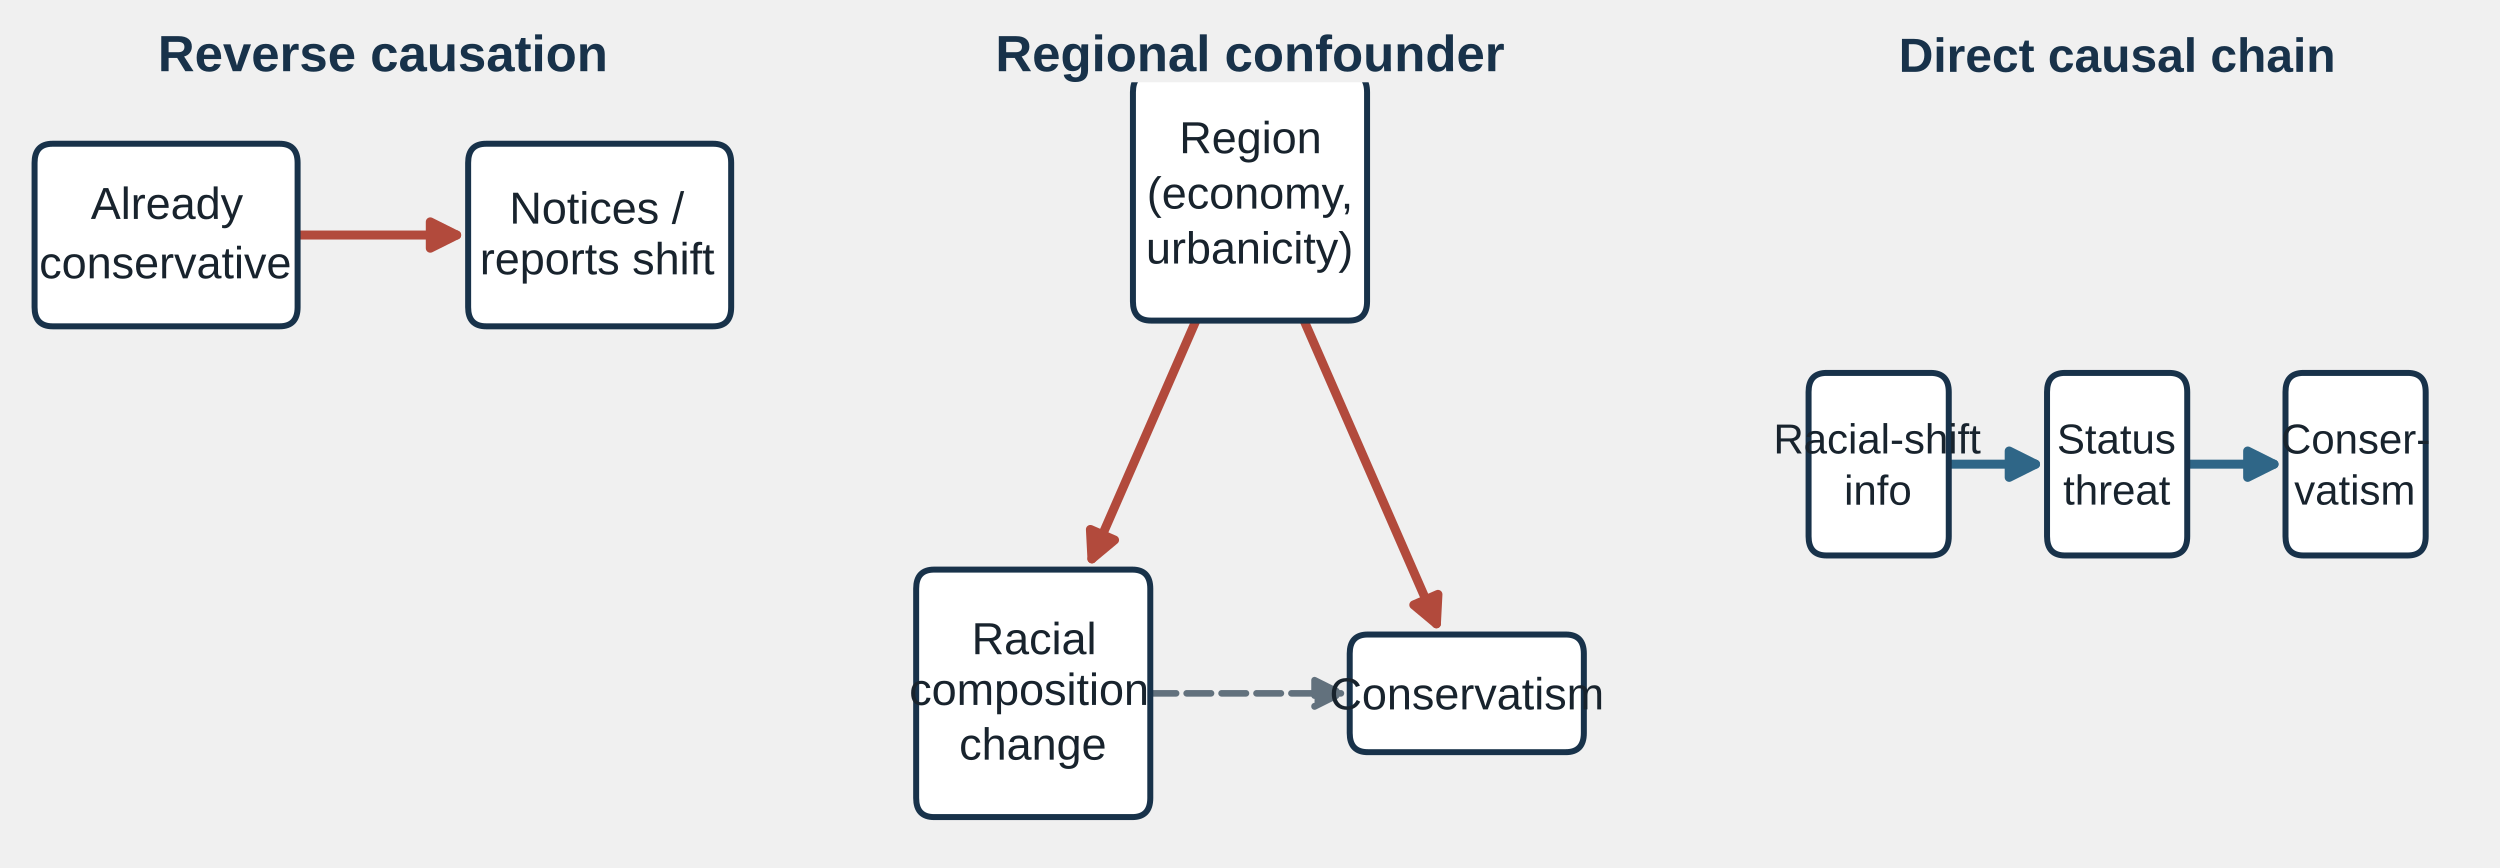
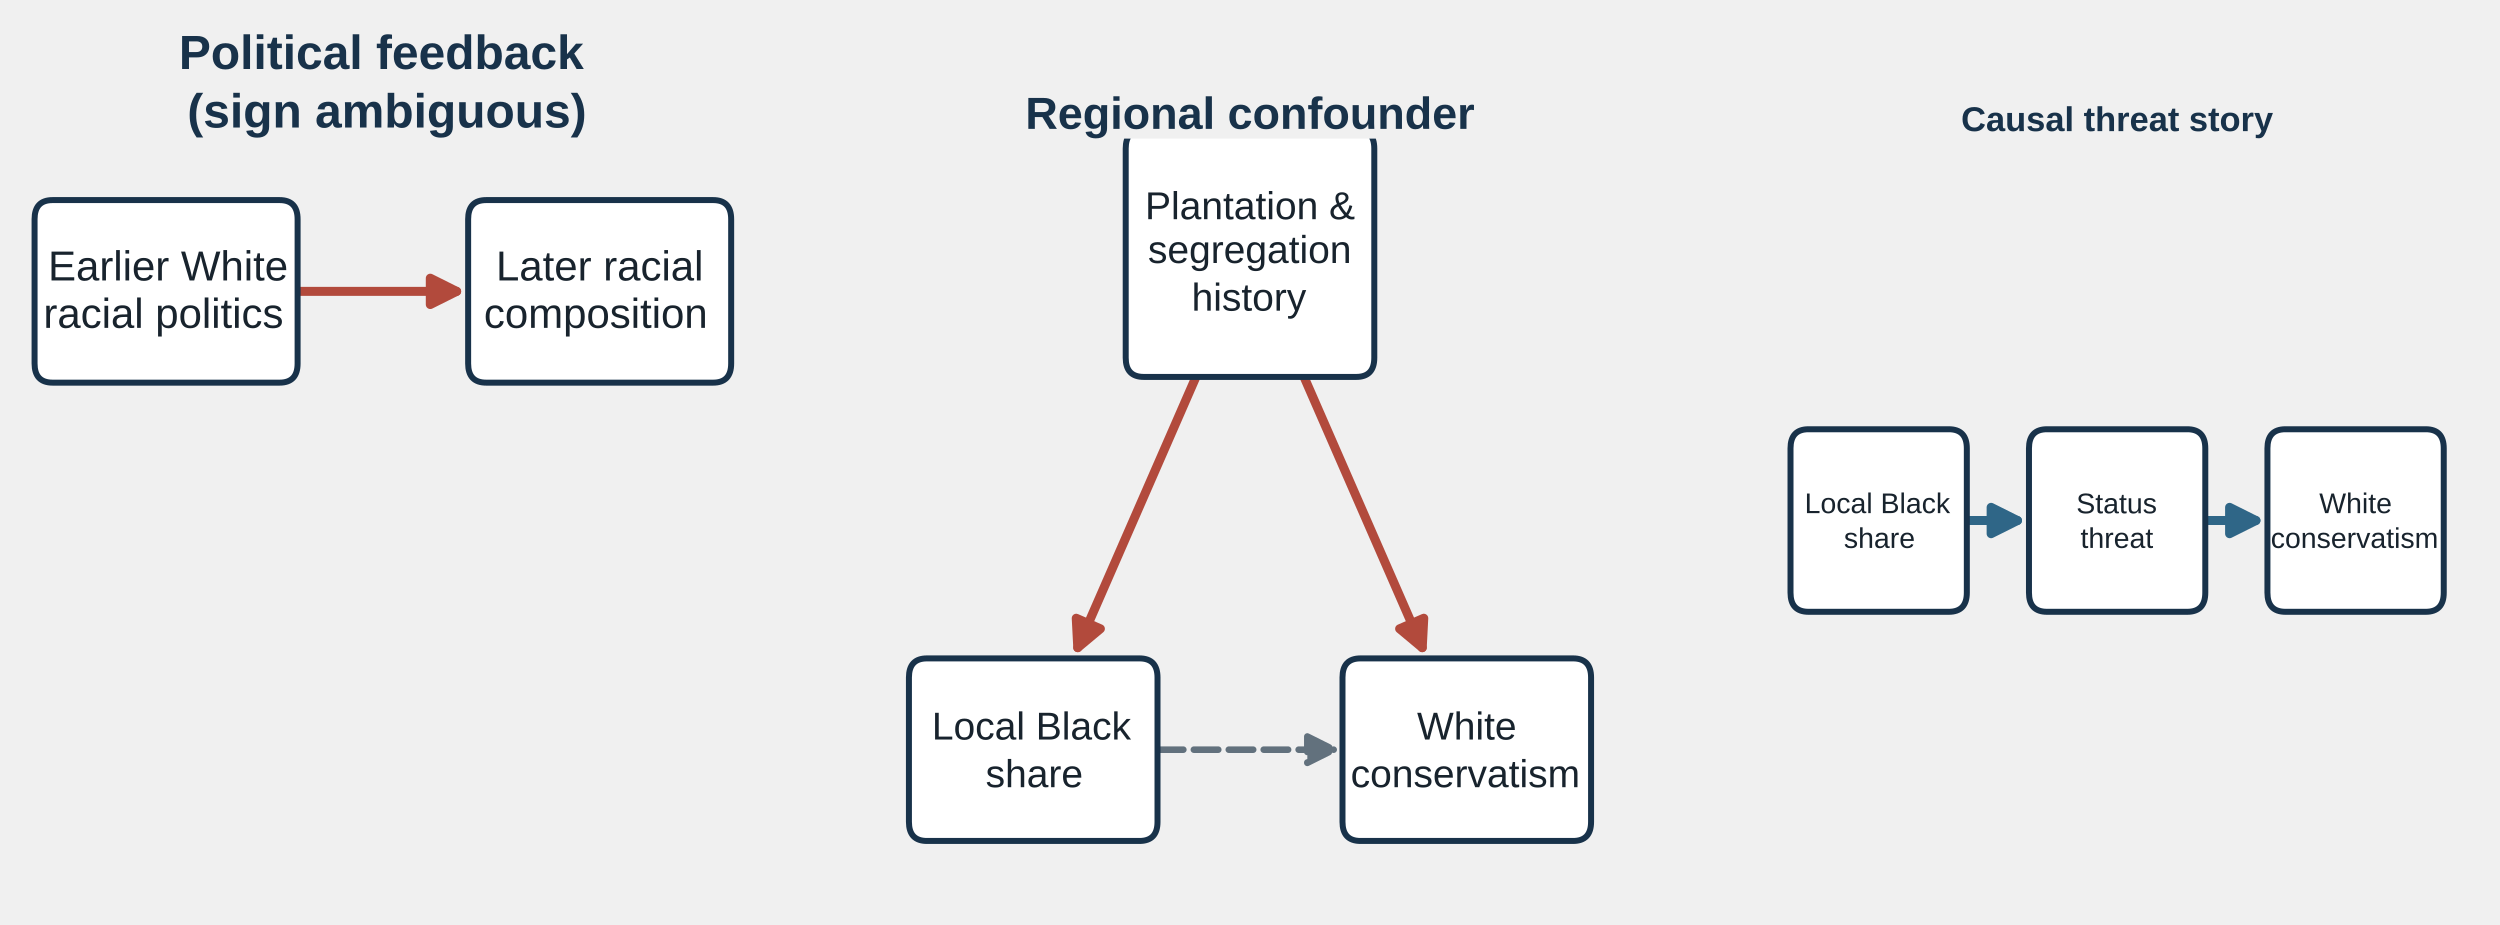
- <svg xmlns="http://www.w3.org/2000/svg" width="834.66pt" height="289.688pt" viewBox="0 0 834.66 289.688" version="1.1">
+ <svg xmlns="http://www.w3.org/2000/svg" width="834.66pt" height="308.496pt" viewBox="0 0 834.66 308.496" version="1.1">
  <defs>
    <style type="text/css">*{stroke-linejoin: round; stroke-linecap: butt}</style>
  </defs>
  <g id="figure_1">
    <g id="patch_1">
-       <path d="M 0 289.688  L 834.66 289.688  L 834.66 0  L 0 0  L 0 289.688  z " style="fill: none" />
+       <path d="M 0 308.496  L 834.66 308.496  L 834.66 0  L 0 0  L 0 308.496  z " style="fill: none" />
    </g>
    <g id="axes_1">
      <g id="patch_2">
-         <path d="M 99.841 78.469  Q 127.826 78.469 152.458 78.469  " clip-path="url(#p8542c7b763)" style="fill: none; stroke: #b24a3c; stroke-width: 3; stroke-linecap: round" />
-         <path d="M 143.658 74.069  L 152.458 78.469  L 143.658 82.869  z " clip-path="url(#p8542c7b763)" style="fill: #b24a3c; stroke: #b24a3c; stroke-width: 3; stroke-linecap: round" />
+         <path d="M 99.841 97.277  Q 127.826 97.277 152.458 97.277  " clip-path="url(#pc2343b5b8a)" style="fill: none; stroke: #b24a3c; stroke-width: 3; stroke-linecap: round" />
+         <path d="M 143.658 92.877  L 152.458 97.277  L 143.658 101.677  z " clip-path="url(#pc2343b5b8a)" style="fill: #b24a3c; stroke: #b24a3c; stroke-width: 3; stroke-linecap: round" />
      </g>
      <g id="text_1">
-         <text style="font-weight: 700; font-size: 17px; font-family: 'Aptos', 'Helvetica Neue', 'Arial', 'DejaVu Sans'; text-anchor: middle; fill: #18324a" x="127.826" y="23.775" transform="rotate(-0 127.8265 23.775)">Reverse causation</text>
+         <text style="font-weight: 700; font-size: 16px; font-family: 'Aptos', 'Helvetica Neue', 'Arial', 'DejaVu Sans'; fill: #18324a" transform="translate(59.72147 23.032)">Political feedback</text>
+         <text style="font-weight: 700; font-size: 16px; font-family: 'Aptos', 'Helvetica Neue', 'Arial', 'DejaVu Sans'; fill: #18324a" transform="translate(62.52647 42.568)">(sign ambiguous)</text>
      </g>
      <g id="patch_3">
-         <path d="M 17.574 108.944  L 93.327 108.944  Q 99.359 108.944 99.359 102.569  L 99.359 54.369  Q 99.359 47.993 93.327 47.993  L 17.574 47.993  Q 11.543 47.993 11.543 54.369  L 11.543 102.569  Q 11.543 108.944 17.574 108.944  z " clip-path="url(#p8542c7b763)" style="fill: #ffffff; stroke: #18324a; stroke-width: 2; stroke-linejoin: miter" />
+         <path d="M 17.574 127.752  L 93.327 127.752  Q 99.359 127.752 99.359 121.377  L 99.359 73.177  Q 99.359 66.801 93.327 66.801  L 17.574 66.801  Q 11.543 66.801 11.543 73.177  L 11.543 121.377  Q 11.543 127.752 17.574 127.752  z " clip-path="url(#pc2343b5b8a)" style="fill: #ffffff; stroke: #18324a; stroke-width: 2; stroke-linejoin: miter" />
      </g>
      <g id="patch_4">
-         <path d="M 162.326 108.944  L 238.079 108.944  Q 244.11 108.944 244.11 102.569  L 244.11 54.369  Q 244.11 47.993 238.079 47.993  L 162.326 47.993  Q 156.294 47.993 156.294 54.369  L 156.294 102.569  Q 156.294 108.944 162.326 108.944  z " clip-path="url(#p8542c7b763)" style="fill: #ffffff; stroke: #18324a; stroke-width: 2; stroke-linejoin: miter" />
+         <path d="M 162.326 127.752  L 238.079 127.752  Q 244.11 127.752 244.11 121.377  L 244.11 73.177  Q 244.11 66.801 238.079 66.801  L 162.326 66.801  Q 156.294 66.801 156.294 73.177  L 156.294 121.377  Q 156.294 127.752 162.326 127.752  z " clip-path="url(#pc2343b5b8a)" style="fill: #ffffff; stroke: #18324a; stroke-width: 2; stroke-linejoin: miter" />
      </g>
      <g id="text_2">
-         <text style="font-size: 15px; font-family: 'Aptos', 'Helvetica Neue', 'Arial', 'DejaVu Sans'; fill: #18232d" transform="translate(30.31035 73.09716)">Already</text>
-         <text style="font-size: 15px; font-family: 'Aptos', 'Helvetica Neue', 'Arial', 'DejaVu Sans'; fill: #18232d" transform="translate(13.08965 92.91661)">conservative</text>
+         <text style="font-size: 14px; font-family: 'Aptos', 'Helvetica Neue', 'Arial', 'DejaVu Sans'; fill: #18232d" transform="translate(16.04824 93.63593)">Earlier White</text>
+         <text style="font-size: 14px; font-family: 'Aptos', 'Helvetica Neue', 'Arial', 'DejaVu Sans'; fill: #18232d" transform="translate(14.49184 109.4588)">racial politics</text>
      </g>
      <g id="text_3">
-         <text style="font-size: 15px; font-family: 'Aptos', 'Helvetica Neue', 'Arial', 'DejaVu Sans'; fill: #18232d" transform="translate(170.0664 74.65693)">Notices /</text>
-         <text style="font-size: 15px; font-family: 'Aptos', 'Helvetica Neue', 'Arial', 'DejaVu Sans'; fill: #18232d" transform="translate(160.1981 91.58067)">reports shift</text>
+         <text style="font-size: 14px; font-family: 'Aptos', 'Helvetica Neue', 'Arial', 'DejaVu Sans'; fill: #18232d" transform="translate(165.5939 93.63593)">Later racial</text>
+         <text style="font-size: 14px; font-family: 'Aptos', 'Helvetica Neue', 'Arial', 'DejaVu Sans'; fill: #18232d" transform="translate(161.5613 109.4588)">composition</text>
      </g>
    </g>
    <g id="axes_2">
      <g id="patch_5">
-         <path d="M 399.069 107.542  Q 381.142 148.6 364.557 186.585  " clip-path="url(#p633b60ce56)" style="fill: none; stroke: #b24a3c; stroke-width: 3; stroke-linecap: round" />
-         <path d="M 372.111 180.281  L 364.557 186.585  L 364.046 176.76  z " clip-path="url(#p633b60ce56)" style="fill: #b24a3c; stroke: #b24a3c; stroke-width: 3; stroke-linecap: round" />
+         <path d="M 399.069 126.35  Q 378.776 172.828 359.825 216.232  " clip-path="url(#p508a66ebcc)" style="fill: none; stroke: #b24a3c; stroke-width: 3; stroke-linecap: round" />
+         <path d="M 367.379 209.928  L 359.825 216.232  L 359.314 206.406  z " clip-path="url(#p508a66ebcc)" style="fill: #b24a3c; stroke: #b24a3c; stroke-width: 3; stroke-linecap: round" />
      </g>
      <g id="patch_6">
-         <path d="M 435.591 107.542  Q 458.25 159.439 479.567 208.262  " clip-path="url(#p633b60ce56)" style="fill: none; stroke: #b24a3c; stroke-width: 3; stroke-linecap: round" />
-         <path d="M 480.079 198.437  L 479.567 208.262  L 472.014 201.958  z " clip-path="url(#p633b60ce56)" style="fill: #b24a3c; stroke: #b24a3c; stroke-width: 3; stroke-linecap: round" />
+         <path d="M 435.591 126.35  Q 455.884 172.828 474.835 216.232  " clip-path="url(#p508a66ebcc)" style="fill: none; stroke: #b24a3c; stroke-width: 3; stroke-linecap: round" />
+         <path d="M 475.346 206.406  L 474.835 216.232  L 467.281 209.928  z " clip-path="url(#p508a66ebcc)" style="fill: #b24a3c; stroke: #b24a3c; stroke-width: 3; stroke-linecap: round" />
      </g>
      <g id="patch_7">
-         <path d="M 384.52 231.483  Q 417.33 231.483 447.681 231.483  " clip-path="url(#p633b60ce56)" style="fill: none; stroke-dasharray: 8.14,3.52; stroke-dashoffset: 0; stroke: #62717d; stroke-width: 2.2; stroke-linecap: round" />
-         <path d="M 438.881 227.083  L 447.681 231.483  L 438.881 235.883  z " clip-path="url(#p633b60ce56)" style="fill: #62717d; stroke-dasharray: 8.14,3.52; stroke-dashoffset: 0; stroke: #62717d; stroke-width: 2.2; stroke-linecap: round" />
+         <path d="M 386.932 250.291  Q 417.33 250.291 445.268 250.291  " clip-path="url(#p508a66ebcc)" style="fill: none; stroke-dasharray: 8.14,3.52; stroke-dashoffset: 0; stroke: #62717d; stroke-width: 2.2; stroke-linecap: round" />
+         <path d="M 436.468 245.891  L 445.268 250.291  L 436.468 254.691  z " clip-path="url(#p508a66ebcc)" style="fill: #62717d; stroke-dasharray: 8.14,3.52; stroke-dashoffset: 0; stroke: #62717d; stroke-width: 2.2; stroke-linecap: round" />
      </g>
      <g id="text_4">
-         <text style="font-weight: 700; font-size: 17px; font-family: 'Aptos', 'Helvetica Neue', 'Arial', 'DejaVu Sans'; text-anchor: middle; fill: #18324a" x="417.33" y="23.775" transform="rotate(-0 417.33 23.775)">Regional confounder</text>
+         <text style="font-weight: 700; font-size: 15px; font-family: 'Aptos', 'Helvetica Neue', 'Arial', 'DejaVu Sans'; text-anchor: middle; fill: #18324a" x="417.33" y="43.017" transform="rotate(-0 417.33 43.017)">Regional confounder</text>
      </g>
      <g id="patch_8">
-         <path d="M 384.278 107.031  L 450.382 107.031  Q 456.413 107.031 456.413 100.656  L 456.413 30.779  Q 456.413 24.404 450.382 24.404  L 384.278 24.404  Q 378.247 24.404 378.247 30.779  L 378.247 100.656  Q 378.247 107.031 384.278 107.031  z " clip-path="url(#p633b60ce56)" style="fill: #ffffff; stroke: #18324a; stroke-width: 2; stroke-linejoin: miter" />
+         <path d="M 381.866 125.839  L 452.794 125.839  Q 458.826 125.839 458.826 119.464  L 458.826 49.587  Q 458.826 43.212 452.794 43.212  L 381.866 43.212  Q 375.834 43.212 375.834 49.587  L 375.834 119.464  Q 375.834 125.839 381.866 125.839  z " clip-path="url(#p508a66ebcc)" style="fill: #ffffff; stroke: #18324a; stroke-width: 2; stroke-linejoin: miter" />
      </g>
      <g id="patch_9">
-         <path d="M 311.902 272.797  L 378.006 272.797  Q 384.037 272.797 384.037 266.421  L 384.037 196.545  Q 384.037 190.169 378.006 190.169  L 311.902 190.169  Q 305.871 190.169 305.871 196.545  L 305.871 266.421  Q 305.871 272.797 311.902 272.797  z " clip-path="url(#p633b60ce56)" style="fill: #ffffff; stroke: #18324a; stroke-width: 2; stroke-linejoin: miter" />
+         <path d="M 309.49 280.767  L 380.418 280.767  Q 386.45 280.767 386.45 274.391  L 386.45 226.191  Q 386.45 219.816 380.418 219.816  L 309.49 219.816  Q 303.459 219.816 303.459 226.191  L 303.459 274.391  Q 303.459 280.767 309.49 280.767  z " clip-path="url(#p508a66ebcc)" style="fill: #ffffff; stroke: #18324a; stroke-width: 2; stroke-linejoin: miter" />
      </g>
      <g id="patch_10">
-         <path d="M 456.654 251.12  L 522.758 251.12  Q 528.789 251.12 528.789 244.744  L 528.789 218.222  Q 528.789 211.846 522.758 211.846  L 456.654 211.846  Q 450.623 211.846 450.623 218.222  L 450.623 244.744  Q 450.623 251.12 456.654 251.12  z " clip-path="url(#p633b60ce56)" style="fill: #ffffff; stroke: #18324a; stroke-width: 2; stroke-linejoin: miter" />
+         <path d="M 454.242 280.767  L 525.17 280.767  Q 531.201 280.767 531.201 274.391  L 531.201 226.191  Q 531.201 219.816 525.17 219.816  L 454.242 219.816  Q 448.21 219.816 448.21 226.191  L 448.21 274.391  Q 448.21 280.767 454.242 280.767  z " clip-path="url(#p508a66ebcc)" style="fill: #ffffff; stroke: #18324a; stroke-width: 2; stroke-linejoin: miter" />
      </g>
      <g id="text_5">
-         <text style="font-size: 15px; font-family: 'Aptos', 'Helvetica Neue', 'Arial', 'DejaVu Sans'; fill: #18232d" transform="translate(393.7191 51.15635)">Region</text>
-         <text style="font-size: 15px; font-family: 'Aptos', 'Helvetica Neue', 'Arial', 'DejaVu Sans'; fill: #18232d" transform="translate(382.8745 69.6469)">(economy,</text>
-         <text style="font-size: 15px; font-family: 'Aptos', 'Helvetica Neue', 'Arial', 'DejaVu Sans'; fill: #18232d" transform="translate(382.605 87.99565)">urbanicity)</text>
+         <text style="font-size: 13px; font-family: 'Aptos', 'Helvetica Neue', 'Arial', 'DejaVu Sans'; fill: #18232d" transform="translate(382.295 73.19366)">Plantation &amp;</text>
+         <text style="font-size: 13px; font-family: 'Aptos', 'Helvetica Neue', 'Arial', 'DejaVu Sans'; fill: #18232d" transform="translate(383.2619 87.8081)">segregation</text>
+         <text style="font-size: 13px; font-family: 'Aptos', 'Helvetica Neue', 'Arial', 'DejaVu Sans'; fill: #18232d" transform="translate(397.83 103.7236)">history</text>
      </g>
      <g id="text_6">
-         <text style="font-size: 15px; font-family: 'Aptos', 'Helvetica Neue', 'Arial', 'DejaVu Sans'; fill: #18232d" transform="translate(324.4029 218.4079)">Racial</text>
-         <text style="font-size: 15px; font-family: 'Aptos', 'Helvetica Neue', 'Arial', 'DejaVu Sans'; fill: #18232d" transform="translate(303.5529 235.3609)">composition</text>
-         <text style="font-size: 15px; font-family: 'Aptos', 'Helvetica Neue', 'Arial', 'DejaVu Sans'; fill: #18232d" transform="translate(320.2264 253.6195)">change</text>
+         <text style="font-size: 13px; font-family: 'Aptos', 'Helvetica Neue', 'Arial', 'DejaVu Sans'; fill: #18232d" transform="translate(311.1267 246.9104)">Local Black</text>
+         <text style="font-size: 13px; font-family: 'Aptos', 'Helvetica Neue', 'Arial', 'DejaVu Sans'; fill: #18232d" transform="translate(329.0616 262.8126)">share</text>
      </g>
      <g id="text_7">
-         <text style="font-size: 15px; font-family: 'Aptos', 'Helvetica Neue', 'Arial', 'DejaVu Sans'; text-anchor: middle; fill: #18232d" x="489.706" y="236.846" transform="rotate(-0 489.7059 236.8457)">Conservatism</text>
+         <text style="font-size: 13px; font-family: 'Aptos', 'Helvetica Neue', 'Arial', 'DejaVu Sans'; fill: #18232d" transform="translate(473.0923 246.9104)">White</text>
+         <text style="font-size: 13px; font-family: 'Aptos', 'Helvetica Neue', 'Arial', 'DejaVu Sans'; fill: #18232d" transform="translate(450.9395 262.8126)">conservatism</text>
      </g>
    </g>
    <g id="axes_3">
      <g id="patch_11">
-         <path d="M 651.104 154.976  Q 667.027 154.976 679.595 154.976  " clip-path="url(#pda31c15494)" style="fill: none; stroke: #2f6687; stroke-width: 3; stroke-linecap: round" />
-         <path d="M 670.795 150.576  L 679.595 154.976  L 670.795 159.376  z " clip-path="url(#pda31c15494)" style="fill: #2f6687; stroke: #2f6687; stroke-width: 3; stroke-linecap: round" />
+         <path d="M 657.135 173.784  Q 667.027 173.784 673.564 173.784  " clip-path="url(#p32d4f029c4)" style="fill: none; stroke: #2f6687; stroke-width: 3; stroke-linecap: round" />
+         <path d="M 664.764 169.384  L 673.564 173.784  L 664.764 178.184  z " clip-path="url(#p32d4f029c4)" style="fill: #2f6687; stroke: #2f6687; stroke-width: 3; stroke-linecap: round" />
      </g>
      <g id="patch_12">
-         <path d="M 730.718 154.976  Q 746.64 154.976 759.209 154.976  " clip-path="url(#pda31c15494)" style="fill: none; stroke: #2f6687; stroke-width: 3; stroke-linecap: round" />
-         <path d="M 750.409 150.576  L 759.209 154.976  L 750.409 159.376  z " clip-path="url(#pda31c15494)" style="fill: #2f6687; stroke: #2f6687; stroke-width: 3; stroke-linecap: round" />
+         <path d="M 736.749 173.784  Q 746.64 173.784 753.178 173.784  " clip-path="url(#p32d4f029c4)" style="fill: none; stroke: #2f6687; stroke-width: 3; stroke-linecap: round" />
+         <path d="M 744.378 169.384  L 753.178 173.784  L 744.378 178.184  z " clip-path="url(#p32d4f029c4)" style="fill: #2f6687; stroke: #2f6687; stroke-width: 3; stroke-linecap: round" />
      </g>
      <g id="text_8">
-         <text style="font-weight: 700; font-size: 16px; font-family: 'Aptos', 'Helvetica Neue', 'Arial', 'DejaVu Sans'; text-anchor: middle; fill: #18324a" x="706.834" y="23.992" transform="rotate(-0 706.8335 23.992)">Direct causal chain</text>
+         <text style="font-weight: 700; font-size: 11.5px; font-family: 'Aptos', 'Helvetica Neue', 'Arial', 'DejaVu Sans'; text-anchor: middle; fill: #18324a" x="706.834" y="43.776" transform="rotate(-0 706.8335 43.7765)">Causal threat story</text>
      </g>
      <g id="patch_13">
-         <path d="M 609.85 185.451  L 644.59 185.451  Q 650.622 185.451 650.622 179.076  L 650.622 130.876  Q 650.622 124.501 644.59 124.501  L 609.85 124.501  Q 603.819 124.501 603.819 130.876  L 603.819 179.076  Q 603.819 185.451 609.85 185.451  z " clip-path="url(#pda31c15494)" style="fill: #ffffff; stroke: #18324a; stroke-width: 2; stroke-linejoin: miter" />
+         <path d="M 603.819 204.259  L 650.622 204.259  Q 656.653 204.259 656.653 197.884  L 656.653 149.684  Q 656.653 143.309 650.622 143.309  L 603.819 143.309  Q 597.787 143.309 597.787 149.684  L 597.787 197.884  Q 597.787 204.259 603.819 204.259  z " clip-path="url(#p32d4f029c4)" style="fill: #ffffff; stroke: #18324a; stroke-width: 2; stroke-linejoin: miter" />
      </g>
      <g id="patch_14">
-         <path d="M 689.463 185.451  L 724.204 185.451  Q 730.235 185.451 730.235 179.076  L 730.235 130.876  Q 730.235 124.501 724.204 124.501  L 689.463 124.501  Q 683.432 124.501 683.432 130.876  L 683.432 179.076  Q 683.432 185.451 689.463 185.451  z " clip-path="url(#pda31c15494)" style="fill: #ffffff; stroke: #18324a; stroke-width: 2; stroke-linejoin: miter" />
+         <path d="M 683.432 204.259  L 730.235 204.259  Q 736.266 204.259 736.266 197.884  L 736.266 149.684  Q 736.266 143.309 730.235 143.309  L 683.432 143.309  Q 677.401 143.309 677.401 149.684  L 677.401 197.884  Q 677.401 204.259 683.432 204.259  z " clip-path="url(#p32d4f029c4)" style="fill: #ffffff; stroke: #18324a; stroke-width: 2; stroke-linejoin: miter" />
      </g>
      <g id="patch_15">
-         <path d="M 769.077 185.451  L 803.817 185.451  Q 809.849 185.451 809.849 179.076  L 809.849 130.876  Q 809.849 124.501 803.817 124.501  L 769.077 124.501  Q 763.045 124.501 763.045 130.876  L 763.045 179.076  Q 763.045 185.451 769.077 185.451  z " clip-path="url(#pda31c15494)" style="fill: #ffffff; stroke: #18324a; stroke-width: 2; stroke-linejoin: miter" />
+         <path d="M 763.045 204.259  L 809.849 204.259  Q 815.88 204.259 815.88 197.884  L 815.88 149.684  Q 815.88 143.309 809.849 143.309  L 763.045 143.309  Q 757.014 143.309 757.014 149.684  L 757.014 197.884  Q 757.014 204.259 763.045 204.259  z " clip-path="url(#p32d4f029c4)" style="fill: #ffffff; stroke: #18324a; stroke-width: 2; stroke-linejoin: miter" />
      </g>
      <g id="text_9">
-         <text style="font-size: 14px; font-family: 'Aptos', 'Helvetica Neue', 'Arial', 'DejaVu Sans'; fill: #18232d" transform="translate(592.0932 151.3909)">Racial-shift</text>
-         <text style="font-size: 14px; font-family: 'Aptos', 'Helvetica Neue', 'Arial', 'DejaVu Sans'; fill: #18232d" transform="translate(615.6843 168.5164)">info</text>
+         <text style="font-size: 9.5px; font-family: 'Aptos', 'Helvetica Neue', 'Arial', 'DejaVu Sans'; fill: #18232d" transform="translate(602.5 171.3134)">Local Black</text>
+         <text style="font-size: 9.5px; font-family: 'Aptos', 'Helvetica Neue', 'Arial', 'DejaVu Sans'; fill: #18232d" transform="translate(615.6063 182.9343)">share</text>
      </g>
      <g id="text_10">
-         <text style="font-size: 14px; font-family: 'Aptos', 'Helvetica Neue', 'Arial', 'DejaVu Sans'; fill: #18232d" transform="translate(686.737 151.4183)">Status</text>
-         <text style="font-size: 14px; font-family: 'Aptos', 'Helvetica Neue', 'Arial', 'DejaVu Sans'; fill: #18232d" transform="translate(688.8085 168.4606)">threat</text>
+         <text style="font-size: 9.5px; font-family: 'Aptos', 'Helvetica Neue', 'Arial', 'DejaVu Sans'; fill: #18232d" transform="translate(693.1966 171.3698)">Status</text>
+         <text style="font-size: 9.5px; font-family: 'Aptos', 'Helvetica Neue', 'Arial', 'DejaVu Sans'; fill: #18232d" transform="translate(694.6023 182.9343)">threat</text>
      </g>
      <g id="text_11">
-         <text style="font-size: 14px; font-family: 'Aptos', 'Helvetica Neue', 'Arial', 'DejaVu Sans'; fill: #18232d" transform="translate(761.5543 151.4183)">Conser-</text>
-         <text style="font-size: 14px; font-family: 'Aptos', 'Helvetica Neue', 'Arial', 'DejaVu Sans'; fill: #18232d" transform="translate(765.9578 168.4606)">vatism</text>
+         <text style="font-size: 9.5px; font-family: 'Aptos', 'Helvetica Neue', 'Arial', 'DejaVu Sans'; fill: #18232d" transform="translate(774.3063 171.3134)">White</text>
+         <text style="font-size: 9.5px; font-family: 'Aptos', 'Helvetica Neue', 'Arial', 'DejaVu Sans'; fill: #18232d" transform="translate(758.1177 182.9343)">conservatism</text>
      </g>
    </g>
  </g>
  <defs>
-     <clipPath id="p8542c7b763">
-       <rect x="7.2" y="27.464" width="241.253" height="255.024" />
+     <clipPath id="pc2343b5b8a">
+       <rect x="7.2" y="46.272" width="241.253" height="255.024" />
    </clipPath>
-     <clipPath id="p633b60ce56">
-       <rect x="296.704" y="27.464" width="241.253" height="255.024" />
+     <clipPath id="p508a66ebcc">
+       <rect x="296.704" y="46.272" width="241.253" height="255.024" />
    </clipPath>
-     <clipPath id="pda31c15494">
-       <rect x="586.207" y="27.464" width="241.253" height="255.024" />
+     <clipPath id="p32d4f029c4">
+       <rect x="586.207" y="46.272" width="241.253" height="255.024" />
    </clipPath>
  </defs>
</svg>
